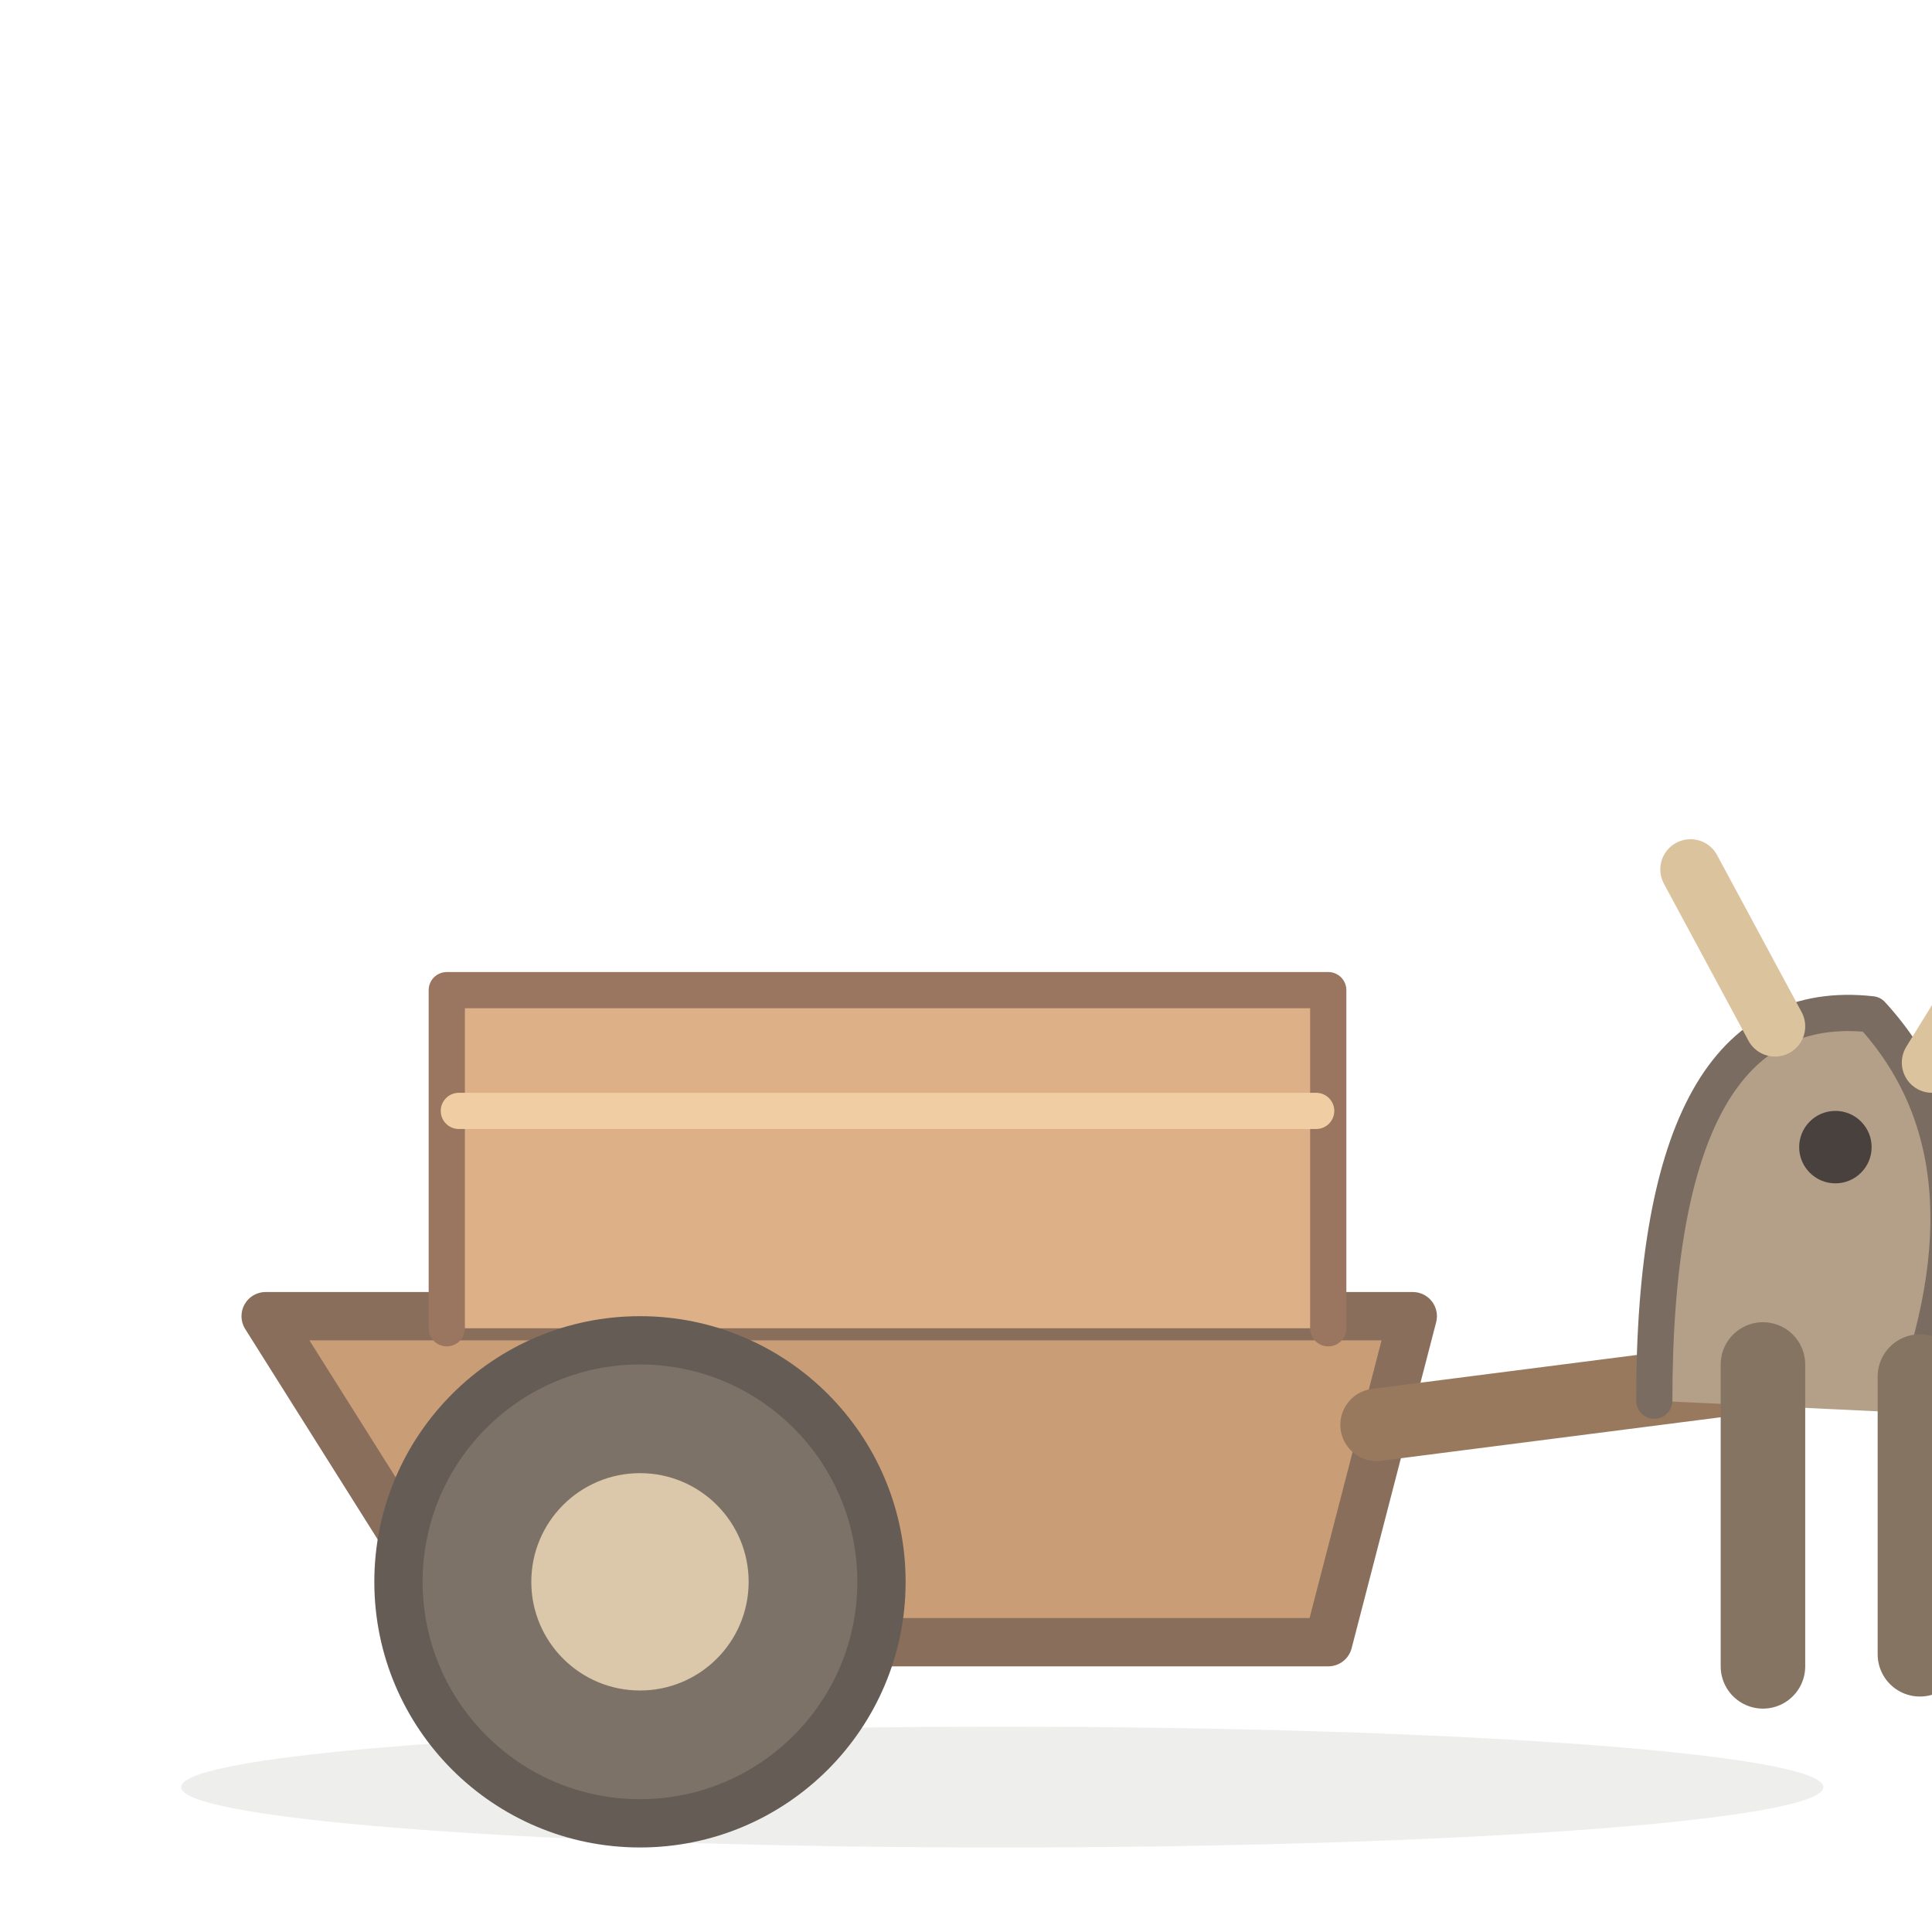
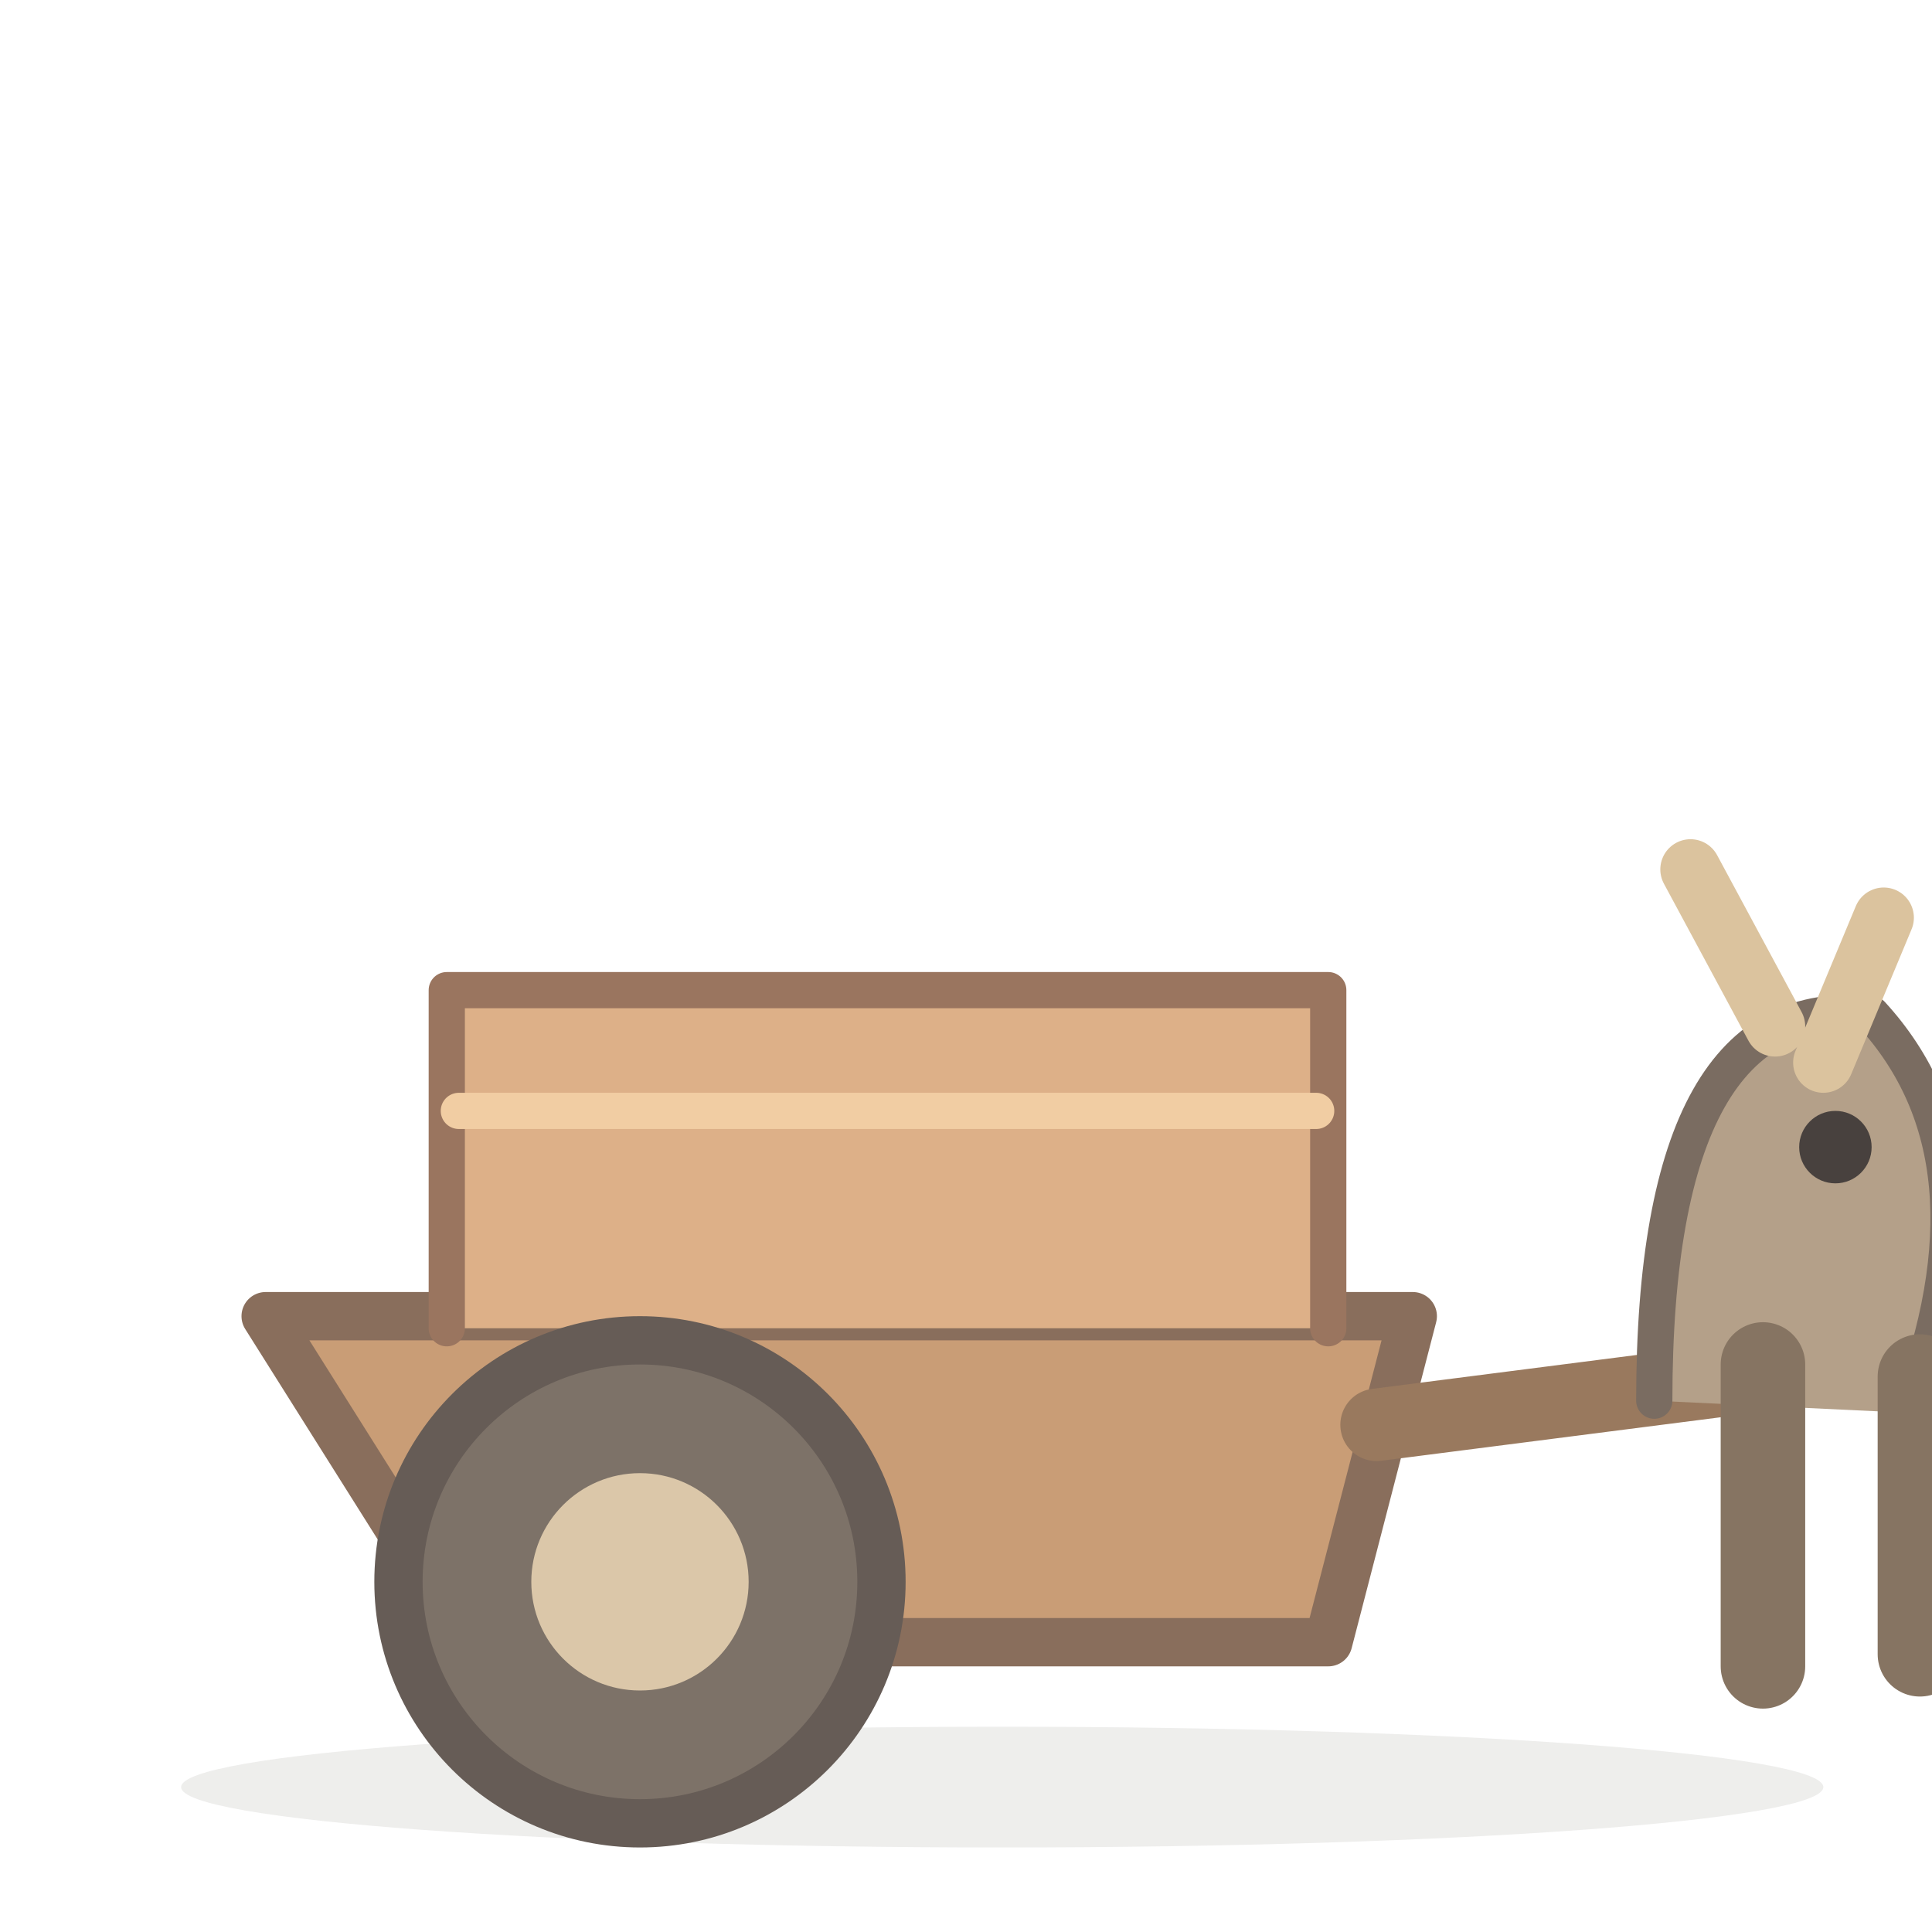
<svg xmlns="http://www.w3.org/2000/svg" width="160" height="160" viewBox="0 0 160 160">
  <g stroke-linejoin="round" stroke-linecap="round">
    <ellipse cx="83" cy="148" rx="68" ry="5" fill="#6D6B5F" opacity=".12" />
    <path d="M22 109H117L110 136H39Z" fill="#C99D76" stroke="#896E5C" stroke-width="4" />
    <path d="M37 110V82h73v28" fill="#DDB088" stroke="#9A755F" stroke-width="3" />
    <path d="M38 92h71" stroke="#F1CDA3" stroke-width="3" />
    <circle cx="53" cy="131" r="20" fill="#7D7268" stroke="#665C56" stroke-width="4" />
    <circle cx="53" cy="131" r="9" fill="#DBC7A9" />
    <path d="M114 118l39-5" stroke="#99795E" stroke-width="6" />
    <path d="M137 116q0-34 18-32q11 12 3 33" fill="#B4A089" stroke="#7A6C61" stroke-width="3" />
-     <path d="M147 85l-7-13M160 88l8-13" stroke="#DBC39E" stroke-width="5" />
+     <path d="M147 85l-7-13M151 88l5-12" stroke="#DBC39E" stroke-width="5" />
    <circle cx="152" cy="95" r="3" fill="#48413E" />
    <path d="M146 113v25M159 114v23" stroke="#867462" stroke-width="7" />
  </g>
</svg>
